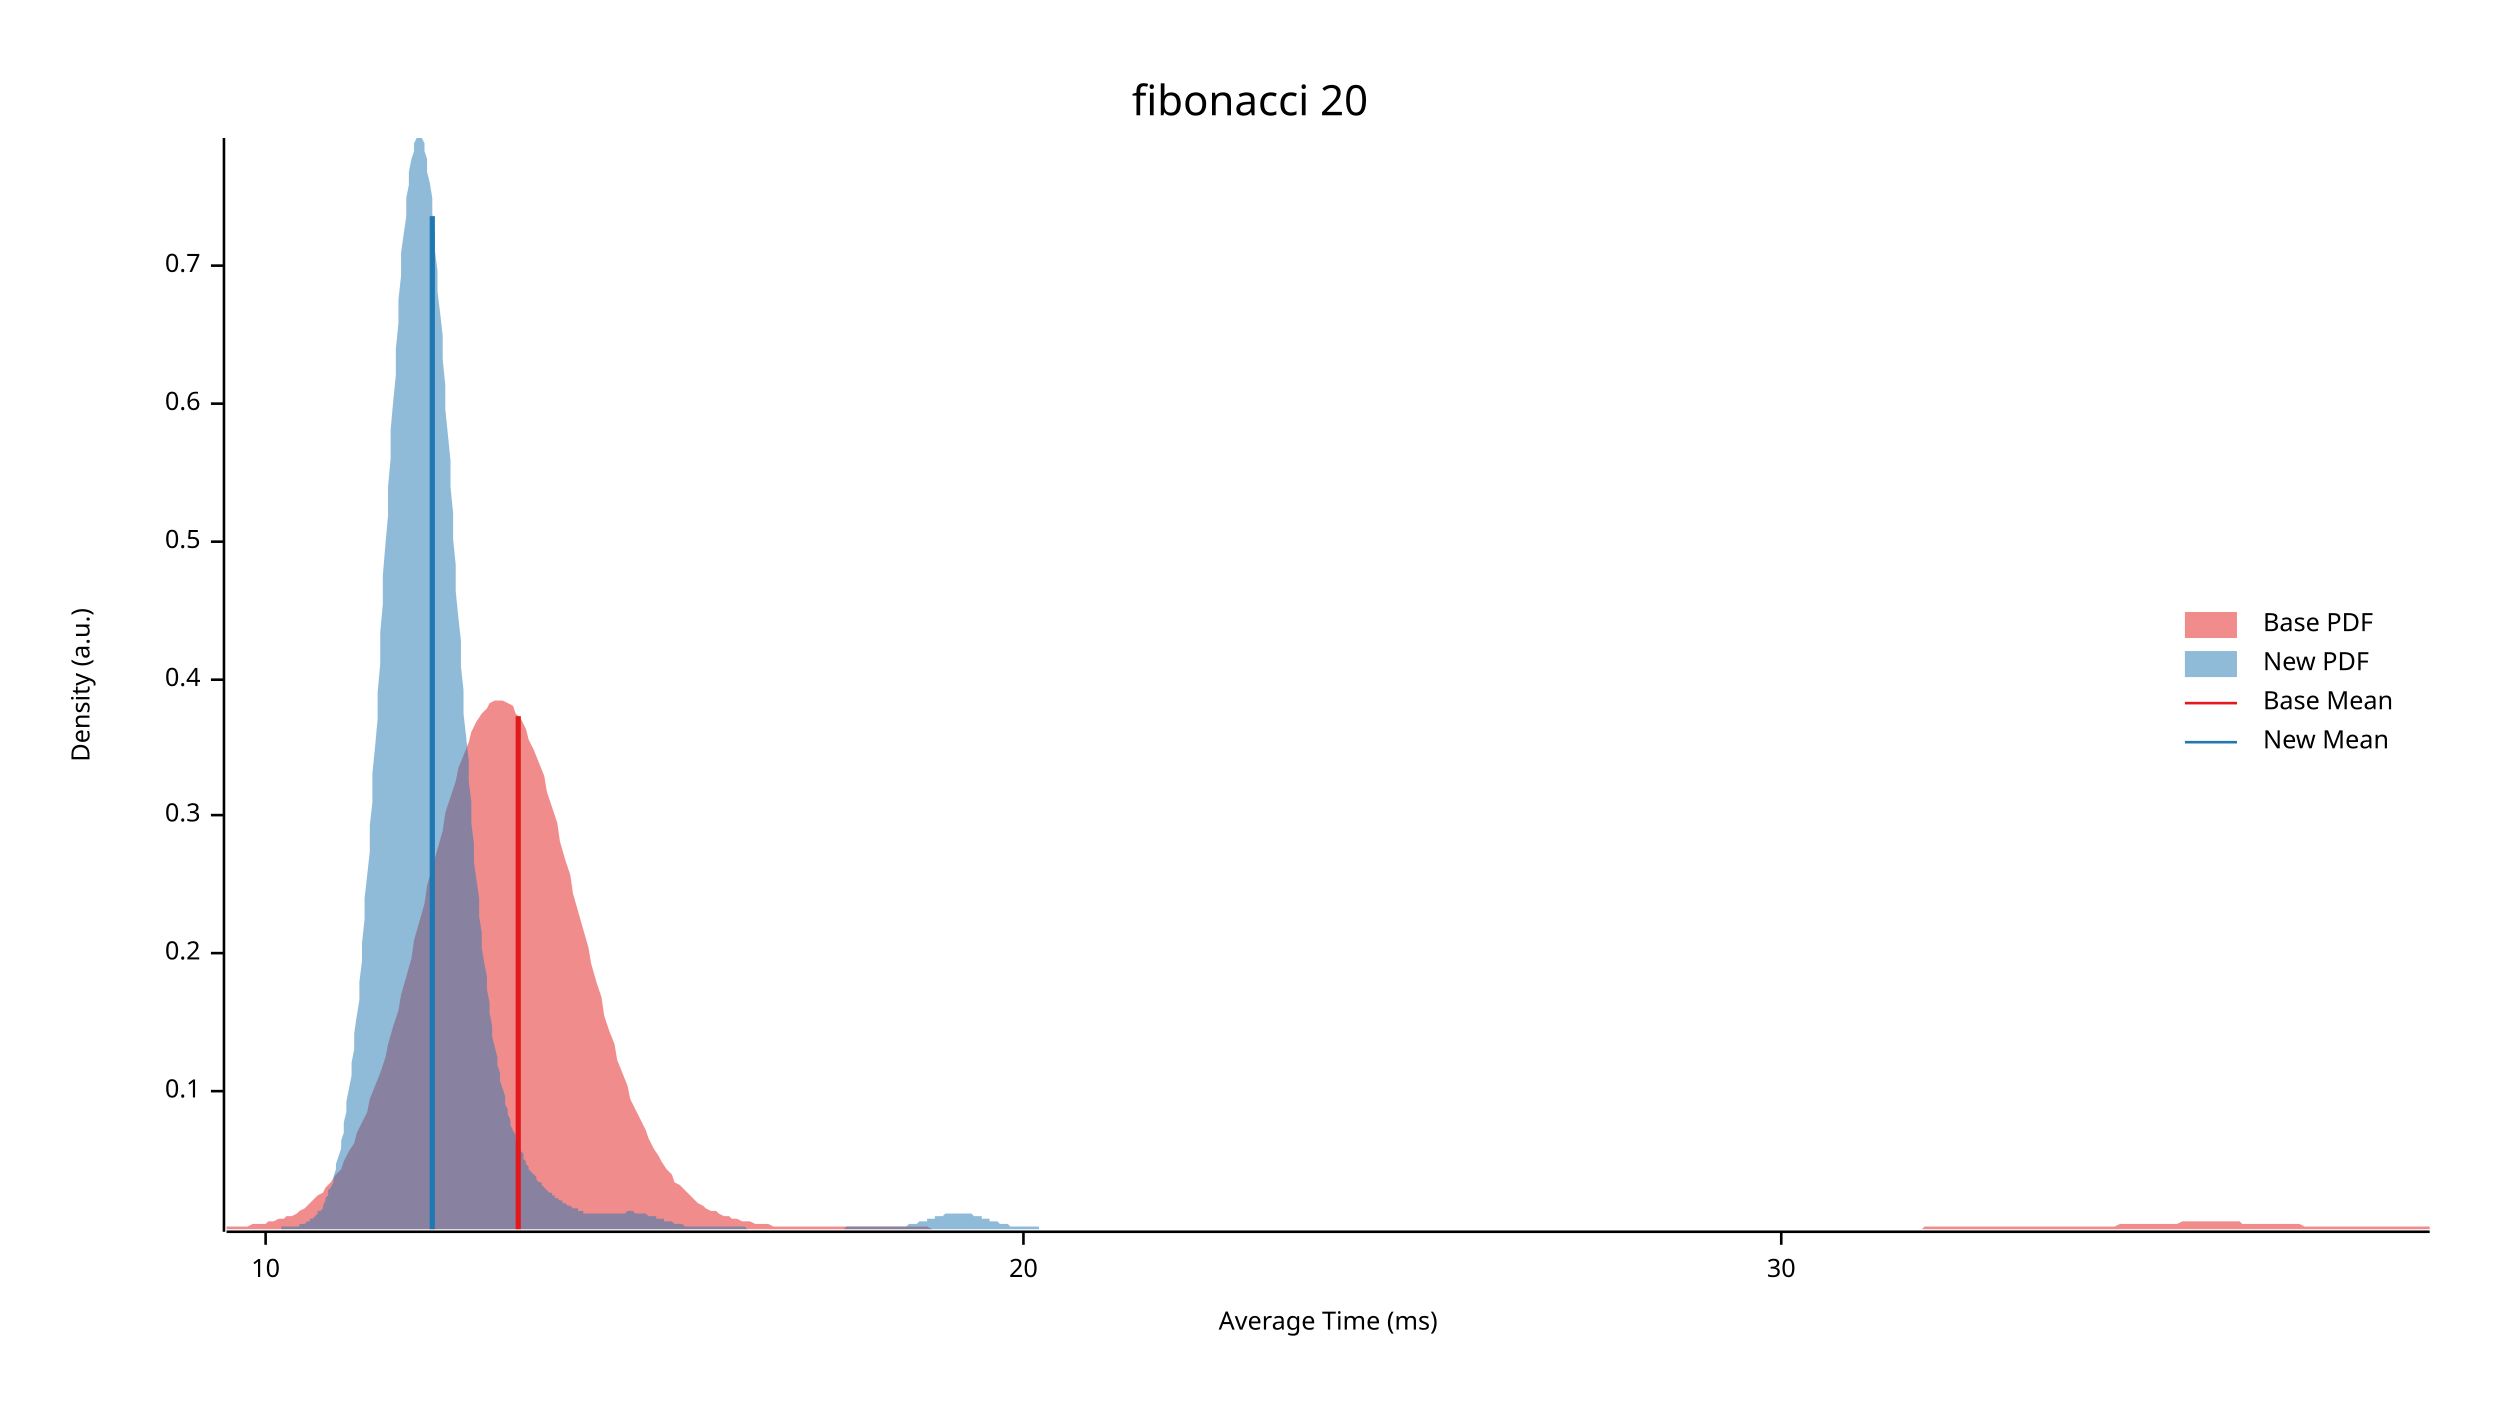
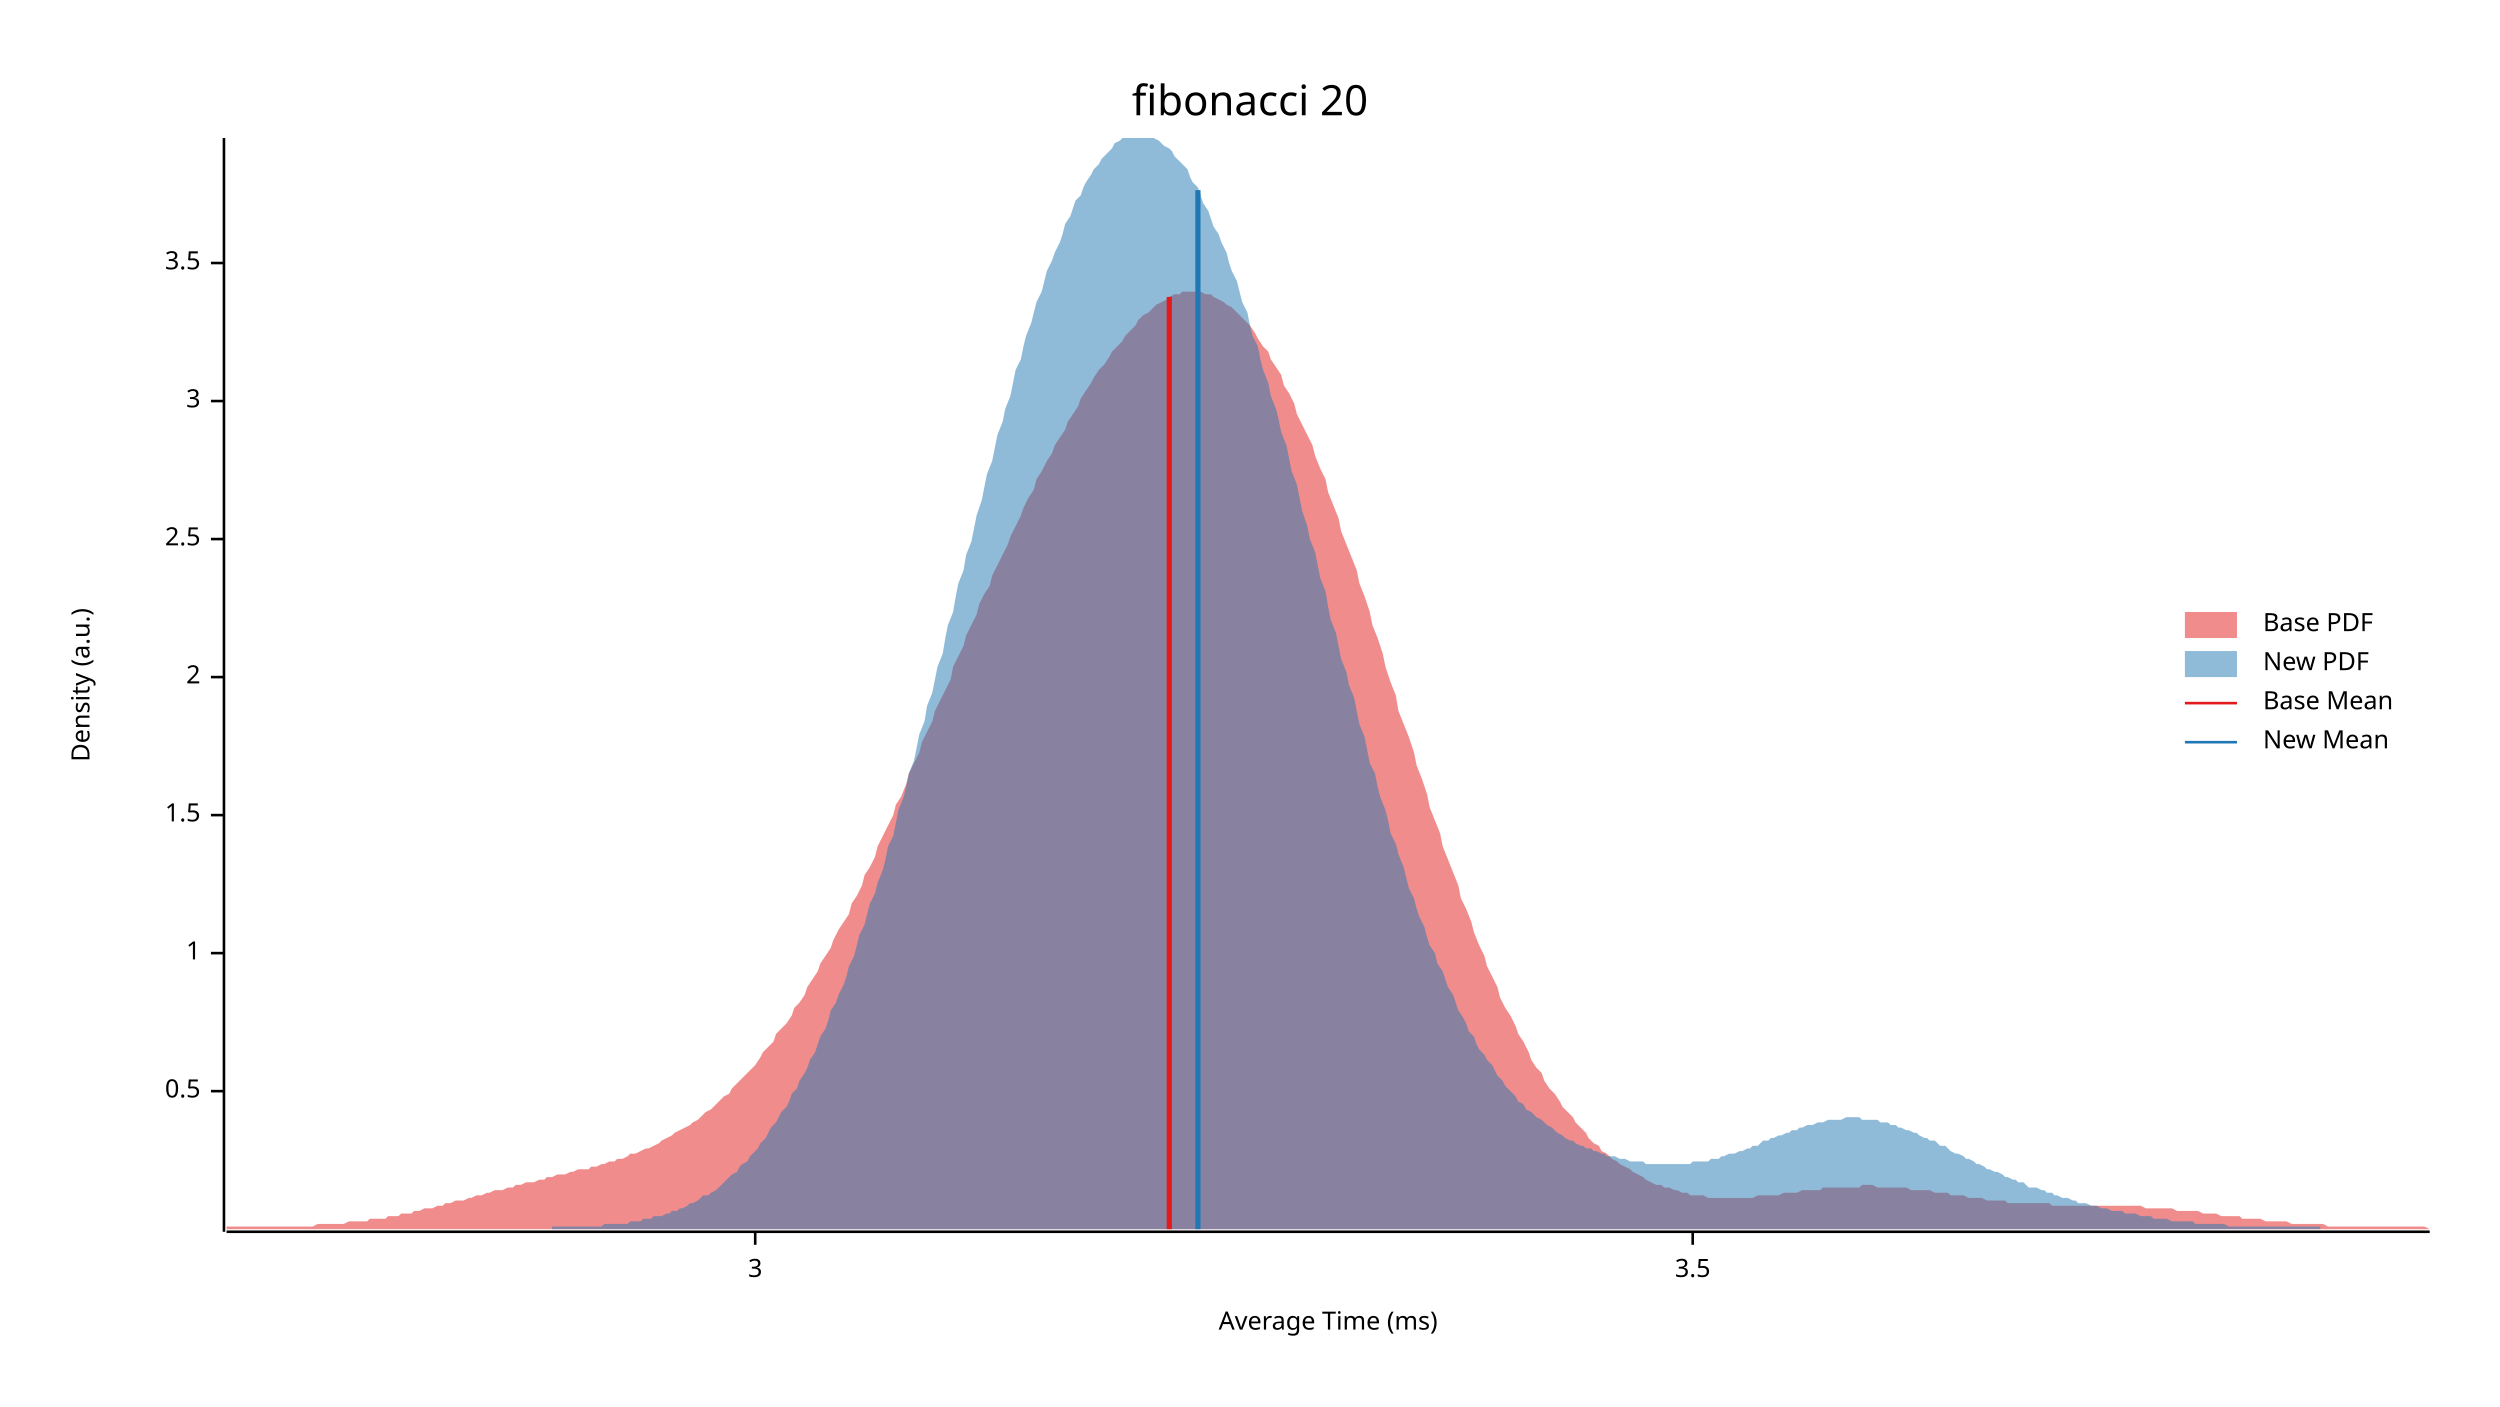
<svg xmlns="http://www.w3.org/2000/svg" width="960" height="540">
  <text x="480" y="32" dy="0.76em" text-anchor="middle" font-family="sans-serif" font-size="16.129" opacity="1" fill="#000000">
fibonacci 20
</text>
  <text x="27" y="263" dy="0.76em" text-anchor="middle" font-family="sans-serif" font-size="9.677" opacity="1" fill="#000000" transform="rotate(270, 27, 263)">
Density (a.u.)
</text>
  <text x="510" y="513" dy="-0.5ex" text-anchor="middle" font-family="sans-serif" font-size="9.677" opacity="1" fill="#000000">
Average Time (ms)
</text>
  <polyline fill="none" opacity="1" stroke="#000000" stroke-width="1" points="86,53 86,473 " />
  <text x="77" y="419" dy="0.5ex" text-anchor="end" font-family="sans-serif" font-size="9.677" opacity="1" fill="#000000">
- 0.1
+ 0.5
</text>
  <polyline fill="none" opacity="1" stroke="#000000" stroke-width="1" points="81,419 86,419 " />
  <text x="77" y="366" dy="0.5ex" text-anchor="end" font-family="sans-serif" font-size="9.677" opacity="1" fill="#000000">
- 0.2
+ 1
</text>
  <polyline fill="none" opacity="1" stroke="#000000" stroke-width="1" points="81,366 86,366 " />
  <text x="77" y="313" dy="0.5ex" text-anchor="end" font-family="sans-serif" font-size="9.677" opacity="1" fill="#000000">
- 0.3
+ 1.5
</text>
  <polyline fill="none" opacity="1" stroke="#000000" stroke-width="1" points="81,313 86,313 " />
-   <text x="77" y="261" dy="0.5ex" text-anchor="end" font-family="sans-serif" font-size="9.677" opacity="1" fill="#000000">
- 0.4
+   <text x="77" y="260" dy="0.5ex" text-anchor="end" font-family="sans-serif" font-size="9.677" opacity="1" fill="#000000">
+ 2
</text>
-   <polyline fill="none" opacity="1" stroke="#000000" stroke-width="1" points="81,261 86,261 " />
-   <text x="77" y="208" dy="0.5ex" text-anchor="end" font-family="sans-serif" font-size="9.677" opacity="1" fill="#000000">
- 0.5
+   <polyline fill="none" opacity="1" stroke="#000000" stroke-width="1" points="81,260 86,260 " />
+   <text x="77" y="207" dy="0.5ex" text-anchor="end" font-family="sans-serif" font-size="9.677" opacity="1" fill="#000000">
+ 2.5
</text>
-   <polyline fill="none" opacity="1" stroke="#000000" stroke-width="1" points="81,208 86,208 " />
-   <text x="77" y="155" dy="0.5ex" text-anchor="end" font-family="sans-serif" font-size="9.677" opacity="1" fill="#000000">
- 0.6
+   <polyline fill="none" opacity="1" stroke="#000000" stroke-width="1" points="81,207 86,207 " />
+   <text x="77" y="154" dy="0.5ex" text-anchor="end" font-family="sans-serif" font-size="9.677" opacity="1" fill="#000000">
+ 3
</text>
-   <polyline fill="none" opacity="1" stroke="#000000" stroke-width="1" points="81,155 86,155 " />
-   <text x="77" y="102" dy="0.5ex" text-anchor="end" font-family="sans-serif" font-size="9.677" opacity="1" fill="#000000">
- 0.7
+   <polyline fill="none" opacity="1" stroke="#000000" stroke-width="1" points="81,154 86,154 " />
+   <text x="77" y="101" dy="0.5ex" text-anchor="end" font-family="sans-serif" font-size="9.677" opacity="1" fill="#000000">
+ 3.5
</text>
-   <polyline fill="none" opacity="1" stroke="#000000" stroke-width="1" points="81,102 86,102 " />
+   <polyline fill="none" opacity="1" stroke="#000000" stroke-width="1" points="81,101 86,101 " />
  <polyline fill="none" opacity="1" stroke="#000000" stroke-width="1" points="87,473 933,473 " />
-   <text x="102" y="483" dy="0.76em" text-anchor="middle" font-family="sans-serif" font-size="9.677" opacity="1" fill="#000000">
- 10
+   <text x="290" y="483" dy="0.76em" text-anchor="middle" font-family="sans-serif" font-size="9.677" opacity="1" fill="#000000">
+ 3
</text>
-   <polyline fill="none" opacity="1" stroke="#000000" stroke-width="1" points="102,473 102,478 " />
-   <text x="393" y="483" dy="0.76em" text-anchor="middle" font-family="sans-serif" font-size="9.677" opacity="1" fill="#000000">
- 20
+   <polyline fill="none" opacity="1" stroke="#000000" stroke-width="1" points="290,473 290,478 " />
+   <text x="650" y="483" dy="0.76em" text-anchor="middle" font-family="sans-serif" font-size="9.677" opacity="1" fill="#000000">
+ 3.5
</text>
-   <polyline fill="none" opacity="1" stroke="#000000" stroke-width="1" points="393,473 393,478 " />
-   <text x="684" y="483" dy="0.76em" text-anchor="middle" font-family="sans-serif" font-size="9.677" opacity="1" fill="#000000">
- 30
- </text>
-   <polyline fill="none" opacity="1" stroke="#000000" stroke-width="1" points="684,473 684,478 " />
-   <polygon opacity="0.5" fill="#E31A1C" points="87,471 88,471 90,471 92,471 93,471 95,471 97,470 98,470 100,470 102,470 103,469 105,469 107,468 109,468 110,467 112,467 114,466 115,465 117,464 119,462 120,461 122,459 124,458 125,456 127,454 129,451 131,449 132,446 134,442 136,439 137,435 139,431 141,427 142,422 144,417 146,412 148,406 149,401 151,394 153,388 154,382 156,375 158,368 159,361 161,354 163,347 164,340 166,333 168,326 170,319 171,312 173,306 175,300 176,295 178,290 180,285 181,281 183,277 185,274 187,272 188,270 190,269 192,269 193,269 195,270 197,271 198,274 200,276 202,280 203,284 205,288 207,293 209,298 210,304 212,310 214,316 215,323 217,330 219,336 220,343 222,350 224,357 226,364 227,370 229,377 231,383 232,390 234,396 236,401 237,407 239,412 241,417 242,422 244,426 246,430 248,434 249,437 251,441 253,444 254,446 256,449 258,451 259,454 261,455 263,457 265,459 266,460 268,462 270,463 271,464 273,465 275,465 276,466 278,467 280,467 281,468 283,468 285,469 287,469 288,469 290,470 292,470 293,470 295,470 297,471 298,471 300,471 302,471 304,471 305,471 307,471 309,471 310,471 312,471 314,471 315,471 317,471 319,471 320,471 322,471 324,471 326,471 327,471 329,471 331,471 332,471 334,471 336,471 337,471 339,471 341,471 343,471 344,471 346,471 348,471 349,471 351,471 353,471 354,471 356,471 358,472 359,472 361,472 363,472 365,472 366,472 368,472 370,472 371,472 373,472 375,472 376,472 378,472 380,472 381,472 383,472 385,472 387,472 388,472 390,472 392,472 393,472 395,472 397,472 398,472 400,472 402,472 404,472 405,472 407,472 409,472 410,472 412,472 414,472 415,472 417,472 419,472 420,472 422,472 424,472 426,472 427,472 429,472 431,472 432,472 434,472 436,472 437,472 439,472 441,472 443,472 444,472 446,472 448,472 449,472 451,472 453,472 454,472 456,472 458,472 459,472 461,472 463,472 465,472 466,472 468,472 470,472 471,472 473,472 475,472 476,472 478,472 480,472 482,472 483,472 485,472 487,472 488,472 490,472 492,472 493,472 495,472 497,472 498,472 500,472 502,472 504,472 505,472 507,472 509,472 510,472 512,472 514,472 515,472 517,472 519,472 521,472 522,472 524,472 526,472 527,472 529,472 531,472 532,472 534,472 536,472 537,472 539,472 541,472 543,472 544,472 546,472 548,472 549,472 551,472 553,472 554,472 556,472 558,472 560,472 561,472 563,472 565,472 566,472 568,472 570,472 571,472 573,472 575,472 576,472 578,472 580,472 582,472 583,472 585,472 587,472 588,472 590,472 592,472 593,472 595,472 597,472 599,472 600,472 602,472 604,472 605,472 607,472 609,472 610,472 612,472 614,472 615,472 617,472 619,472 621,472 622,472 624,472 626,472 627,472 629,472 631,472 632,472 634,472 636,472 638,472 639,472 641,472 643,472 644,472 646,472 648,472 649,472 651,472 653,472 654,472 656,472 658,472 660,472 661,472 663,472 665,472 666,472 668,472 670,472 671,472 673,472 675,472 676,472 678,472 680,472 682,472 683,472 685,472 687,472 688,472 690,472 692,472 693,472 695,472 697,472 699,472 700,472 702,472 704,472 705,472 707,472 709,472 710,472 712,472 714,472 715,472 717,472 719,472 721,472 722,472 724,472 726,472 727,472 729,472 731,472 732,472 734,472 736,472 738,472 739,471 741,471 743,471 744,471 746,471 748,471 749,471 751,471 753,471 754,471 756,471 758,471 760,471 761,471 763,471 765,471 766,471 768,471 770,471 771,471 773,471 775,471 777,471 778,471 780,471 782,471 783,471 785,471 787,471 788,471 790,471 792,471 793,471 795,471 797,471 799,471 800,471 802,471 804,471 805,471 807,471 809,471 810,471 812,471 814,470 816,470 817,470 819,470 821,470 822,470 824,470 826,470 827,470 829,470 831,470 832,470 834,470 836,470 838,469 839,469 841,469 843,469 844,469 846,469 848,469 849,469 851,469 853,469 855,469 856,469 858,469 860,469 861,470 863,470 865,470 866,470 868,470 870,470 871,470 873,470 875,470 877,470 878,470 880,470 882,470 883,470 885,471 887,471 888,471 890,471 892,471 894,471 895,471 897,471 899,471 900,471 902,471 904,471 905,471 907,471 909,471 910,471 912,471 914,471 916,471 917,471 919,471 921,471 922,471 924,471 926,471 927,471 929,471 931,471 933,471 933,472 87,472 " />
-   <polygon opacity="0.5" fill="#1F78B4" points="108,471 109,471 110,471 110,471 111,471 111,471 112,471 112,471 113,471 114,471 114,471 115,471 115,470 116,470 117,470 117,470 118,469 118,469 119,469 119,468 120,468 121,467 121,467 122,466 122,465 123,465 124,464 124,463 125,461 125,460 126,459 126,457 127,456 128,454 128,452 129,449 129,447 130,444 131,441 131,438 132,435 132,431 133,427 133,423 134,418 135,413 135,408 136,403 136,397 137,390 138,384 138,377 139,369 139,362 140,353 140,345 141,336 142,327 142,317 143,308 143,297 144,287 145,276 145,266 146,255 146,243 147,232 147,221 148,209 149,198 149,187 150,176 150,165 151,154 152,144 152,134 153,124 153,115 154,106 154,97 155,90 156,83 156,76 157,71 157,66 158,61 159,58 159,55 160,53 160,53 161,53 161,53 162,53 163,55 163,58 164,61 164,66 165,70 166,76 166,82 167,89 167,96 168,104 168,112 169,120 170,129 170,138 171,148 171,157 172,167 173,177 173,187 174,197 174,207 175,217 175,227 176,237 177,246 177,256 178,265 178,274 179,283 180,292 180,300 181,308 181,316 182,324 182,331 183,338 184,345 184,352 185,358 185,364 186,370 187,375 187,380 188,385 188,389 189,394 189,398 190,402 191,406 191,409 192,412 192,415 193,418 194,421 194,424 195,426 195,428 196,430 196,432 197,434 198,436 198,438 199,439 199,441 200,442 201,443 201,445 202,446 202,447 203,448 203,449 204,450 205,451 205,451 206,452 206,453 207,454 208,454 208,455 209,456 209,456 210,457 210,457 211,458 212,458 212,459 213,459 213,460 214,460 215,461 215,461 216,461 216,462 217,462 217,462 218,463 219,463 219,463 220,464 220,464 221,464 222,464 222,465 223,465 223,465 224,465 224,466 225,466 226,466 226,466 227,466 227,466 228,466 229,466 229,466 230,466 230,466 231,466 231,466 232,466 233,466 233,466 234,466 234,466 235,466 236,466 236,466 237,466 237,466 238,466 238,466 239,466 240,466 240,466 241,465 241,465 242,465 243,465 243,465 244,466 244,466 245,466 245,466 246,466 247,466 247,466 248,466 248,466 249,467 250,467 250,467 251,467 251,467 252,467 252,468 253,468 254,468 254,468 255,468 255,469 256,469 257,469 257,469 258,469 258,469 259,470 259,470 260,470 261,470 261,470 262,470 262,470 263,471 264,471 264,471 265,471 265,471 266,471 266,471 267,471 268,471 268,471 269,471 269,471 270,471 271,471 271,471 272,471 272,471 273,471 273,471 274,471 275,471 275,471 276,471 276,471 277,471 278,471 278,471 279,471 279,471 280,471 280,471 281,471 282,471 282,471 283,471 283,471 284,471 285,471 285,471 286,471 286,471 287,472 287,472 288,472 289,472 289,472 290,472 290,472 291,472 291,472 292,472 293,472 293,472 294,472 294,472 295,472 296,472 296,472 297,472 297,472 298,472 298,472 299,472 300,472 300,472 301,472 301,472 302,472 303,472 303,472 304,472 304,472 305,472 305,472 306,472 307,472 307,472 308,472 308,472 309,472 310,472 310,472 311,472 311,472 312,472 312,472 313,472 314,472 314,472 315,472 315,472 316,472 317,472 317,472 318,472 318,472 319,472 319,472 320,472 321,472 321,472 322,472 322,472 323,472 324,472 324,472 325,471 325,471 326,471 326,471 327,471 328,471 328,471 329,471 329,471 330,471 331,471 331,471 332,471 332,471 333,471 333,471 334,471 335,471 335,471 336,471 336,471 337,471 338,471 338,471 339,471 339,471 340,471 340,471 341,471 342,471 342,471 343,471 343,471 344,471 345,471 345,471 346,471 346,471 347,471 347,471 348,471 349,470 349,470 350,470 350,470 351,470 352,470 352,470 353,469 353,469 354,469 354,469 355,469 356,469 356,468 357,468 357,468 358,468 359,468 359,467 360,467 360,467 361,467 361,467 362,467 363,466 363,466 364,466 364,466 365,466 366,466 366,466 367,466 367,466 368,466 368,466 369,466 370,466 370,466 371,466 371,466 372,466 373,466 373,466 374,467 374,467 375,467 375,467 376,467 377,467 377,468 378,468 378,468 379,468 380,468 380,469 381,469 381,469 382,469 382,469 383,469 384,470 384,470 385,470 385,470 386,470 387,470 387,470 388,471 388,471 389,471 389,471 390,471 391,471 391,471 392,471 392,471 393,471 394,471 394,471 395,471 395,471 396,471 396,471 397,471 398,471 398,471 399,471 399,471 399,472 108,472 " />
-   <polyline fill="none" opacity="1" stroke="#E31A1C" stroke-width="2" points="199,472 199,275 " />
-   <polyline fill="none" opacity="1" stroke="#1F78B4" stroke-width="2" points="166,472 166,83 " />
+   <polyline fill="none" opacity="1" stroke="#000000" stroke-width="1" points="650,473 650,478 " />
+   <polygon opacity="0.5" fill="#E31A1C" points="87,471 88,471 90,471 92,471 93,471 95,471 97,471 98,471 100,471 102,471 103,471 105,471 107,471 109,471 110,471 112,471 114,471 115,471 117,471 119,471 120,471 122,470 124,470 125,470 127,470 129,470 131,470 132,470 134,469 136,469 137,469 139,469 141,469 142,468 144,468 146,468 148,468 149,467 151,467 153,467 154,466 156,466 158,466 159,465 161,465 163,464 164,464 166,464 168,463 170,463 171,462 173,462 175,461 176,461 178,461 180,460 181,460 183,459 185,459 187,458 188,458 190,457 192,457 193,457 195,456 197,456 198,455 200,455 202,454 203,454 205,454 207,453 209,453 210,452 212,452 214,451 215,451 217,451 219,450 220,450 222,449 224,449 226,449 227,448 229,448 231,447 232,447 234,446 236,446 237,445 239,445 241,444 242,443 244,443 246,442 248,441 249,441 251,440 253,439 254,438 256,437 258,436 259,435 261,434 263,433 265,432 266,431 268,430 270,428 271,427 273,426 275,424 276,423 278,421 280,420 281,418 283,416 285,414 287,412 288,411 290,409 292,406 293,404 295,402 297,400 298,397 300,395 302,393 304,390 305,387 307,385 309,382 310,379 312,376 314,373 315,370 317,367 319,364 320,361 322,357 324,354 326,351 327,347 329,344 331,340 332,336 334,333 336,329 337,325 339,321 341,317 343,313 344,309 346,306 348,301 349,297 351,293 353,289 354,285 356,281 358,277 359,273 361,269 363,265 365,261 366,256 368,252 370,248 371,244 373,240 375,236 376,232 378,228 380,225 381,221 383,217 385,213 387,209 388,206 390,202 392,198 393,195 395,191 397,188 398,184 400,181 402,177 404,174 405,171 407,168 409,165 410,162 412,159 414,156 415,153 417,150 419,147 420,145 422,142 424,140 426,137 427,135 429,133 431,131 432,129 434,127 436,125 437,123 439,121 441,120 443,118 444,117 446,116 448,115 449,114 451,113 453,113 454,112 456,112 458,112 459,112 461,112 463,113 465,113 466,114 468,115 470,116 471,117 473,118 475,120 476,121 478,123 480,125 482,128 483,130 485,133 487,135 488,138 490,141 492,144 493,148 495,151 497,155 498,159 500,163 502,167 504,171 505,175 507,180 509,184 510,189 512,194 514,199 515,204 517,209 519,214 521,219 522,224 524,229 526,235 527,240 529,245 531,251 532,256 534,262 536,267 537,273 539,278 541,283 543,289 544,294 546,299 548,305 549,310 551,315 553,320 554,325 556,330 558,335 560,340 561,345 563,349 565,354 566,358 568,363 570,367 571,371 573,375 575,379 576,383 578,387 580,390 582,394 583,397 585,400 587,404 588,407 590,410 592,412 593,415 595,418 597,420 599,423 600,425 602,427 604,429 605,431 607,433 609,435 610,437 612,439 614,440 615,442 617,443 619,445 621,446 622,447 624,448 626,449 627,450 629,451 631,452 632,453 634,454 636,455 638,455 639,456 641,456 643,457 644,457 646,458 648,458 649,459 651,459 653,459 654,459 656,460 658,460 660,460 661,460 663,460 665,460 666,460 668,460 670,460 671,460 673,460 675,459 676,459 678,459 680,459 682,459 683,459 685,458 687,458 688,458 690,458 692,457 693,457 695,457 697,457 699,457 700,456 702,456 704,456 705,456 707,456 709,456 710,456 712,456 714,456 715,455 717,455 719,455 721,456 722,456 724,456 726,456 727,456 729,456 731,456 732,456 734,457 736,457 738,457 739,457 741,457 743,458 744,458 746,458 748,458 749,459 751,459 753,459 754,459 756,460 758,460 760,460 761,460 763,461 765,461 766,461 768,461 770,461 771,462 773,462 775,462 777,462 778,462 780,462 782,462 783,462 785,462 787,462 788,463 790,463 792,463 793,463 795,463 797,463 799,463 800,463 802,463 804,463 805,463 807,463 809,463 810,463 812,463 814,463 816,463 817,463 819,463 821,463 822,463 824,464 826,464 827,464 829,464 831,464 832,464 834,464 836,465 838,465 839,465 841,465 843,465 844,465 846,466 848,466 849,466 851,466 853,467 855,467 856,467 858,467 860,467 861,468 863,468 865,468 866,468 868,468 870,469 871,469 873,469 875,469 877,469 878,469 880,470 882,470 883,470 885,470 887,470 888,470 890,470 892,470 894,471 895,471 897,471 899,471 900,471 902,471 904,471 905,471 907,471 909,471 910,471 912,471 914,471 916,471 917,471 919,471 921,471 922,471 924,471 926,471 927,471 929,471 931,471 933,472 933,472 87,472 " />
+   <polygon opacity="0.5" fill="#1F78B4" points="212,471 213,471 215,471 216,471 217,471 219,471 220,471 221,471 223,471 224,471 226,471 227,471 228,471 230,471 231,471 232,470 234,470 235,470 236,470 238,470 239,470 241,470 242,469 243,469 245,469 246,469 247,468 249,468 250,468 251,467 253,467 254,467 256,466 257,466 258,465 260,465 261,464 262,464 264,463 265,462 266,462 268,461 269,460 270,459 272,459 273,458 275,457 276,456 277,455 279,453 280,452 281,451 283,450 284,448 285,447 287,446 288,444 290,442 291,441 292,439 294,437 295,435 296,433 298,431 299,429 300,427 302,425 303,423 304,420 306,418 307,415 309,412 310,410 311,407 313,404 314,401 315,398 317,395 318,392 319,388 321,385 322,382 324,378 325,375 326,371 328,367 329,363 330,359 332,355 333,351 334,347 336,343 337,339 339,334 340,330 341,325 343,321 344,316 345,311 347,306 348,302 349,297 351,292 352,287 353,282 355,277 356,271 358,266 359,261 360,256 362,251 363,245 364,240 366,235 367,229 368,224 370,219 371,213 373,208 374,203 375,198 377,192 378,187 379,182 381,177 382,172 383,167 385,162 386,157 388,152 389,147 390,142 392,138 393,133 394,129 396,124 397,120 398,116 400,112 401,108 402,104 404,100 405,97 407,93 408,90 409,86 411,83 412,80 413,77 415,75 416,72 417,70 419,67 420,65 422,63 423,61 424,60 426,58 427,57 428,55 430,54 431,53 432,53 434,53 435,53 436,53 438,53 439,53 441,53 442,53 443,53 445,54 446,55 447,56 449,57 450,58 451,60 453,62 454,63 456,65 457,68 458,70 460,72 461,75 462,78 464,81 465,84 466,87 468,90 469,93 471,97 472,101 473,104 475,108 476,112 477,116 479,120 480,125 481,129 483,133 484,138 485,142 487,147 488,152 490,157 491,161 492,166 494,171 495,176 496,181 498,186 499,191 500,196 502,202 503,207 505,212 506,217 507,222 509,227 510,233 511,238 513,243 514,248 515,253 517,258 518,263 520,268 521,273 522,278 524,283 525,288 526,293 528,297 529,302 530,306 532,311 533,315 534,320 536,324 537,328 539,333 540,337 541,341 543,345 544,349 545,352 547,356 548,360 549,363 551,366 552,370 554,373 555,376 556,379 558,382 559,385 560,388 562,391 563,393 564,396 566,398 567,401 568,403 570,405 571,407 573,409 574,411 575,413 577,415 578,417 579,418 581,420 582,421 583,423 585,424 586,426 588,427 589,428 590,429 592,430 593,431 594,432 596,433 597,434 598,435 600,436 601,437 603,438 604,438 605,439 607,440 608,440 609,441 611,441 612,442 613,442 615,443 616,443 617,444 619,444 620,444 622,445 623,445 624,445 626,446 627,446 628,446 630,446 631,446 632,447 634,447 635,447 637,447 638,447 639,447 641,447 642,447 643,447 645,447 646,447 647,447 649,447 650,446 652,446 653,446 654,446 656,446 657,445 658,445 660,445 661,444 662,444 664,443 665,443 666,443 668,442 669,442 671,441 672,441 673,440 675,440 676,439 677,438 679,438 680,437 681,437 683,436 684,436 686,435 687,435 688,434 690,434 691,433 692,433 694,432 695,432 696,432 698,431 699,431 700,431 702,430 703,430 705,430 706,430 707,430 709,429 710,429 711,429 713,429 714,429 715,430 717,430 718,430 720,430 721,430 722,431 724,431 725,431 726,432 728,432 729,433 730,433 732,434 733,434 735,435 736,435 737,436 739,437 740,437 741,438 743,438 744,439 745,440 747,440 748,441 749,442 751,443 752,443 754,444 755,445 756,445 758,446 759,447 760,447 762,448 763,449 764,449 766,450 767,450 769,451 770,452 771,452 773,453 774,453 775,454 777,454 778,455 779,456 781,456 782,456 784,457 785,457 786,458 788,458 789,459 790,459 792,460 793,460 794,460 796,461 797,461 798,462 800,462 801,462 803,463 804,463 805,463 807,464 808,464 809,464 811,465 812,465 813,465 815,465 816,466 818,466 819,466 820,466 822,467 823,467 824,467 826,467 827,468 828,468 830,468 831,468 832,468 834,469 835,469 837,469 838,469 839,469 841,469 842,469 843,470 845,470 846,470 847,470 849,470 850,470 852,470 853,470 854,470 856,471 857,471 858,471 860,471 861,471 862,471 864,471 865,471 867,471 868,471 869,471 871,471 872,471 873,471 875,471 876,471 877,471 879,471 880,471 881,471 883,471 884,471 886,471 887,471 888,471 890,471 891,471 891,472 212,472 " />
+   <polyline fill="none" opacity="1" stroke="#E31A1C" stroke-width="2" points="449,472 449,114 " />
+   <polyline fill="none" opacity="1" stroke="#1F78B4" stroke-width="2" points="460,472 460,73 " />
  <text x="869" y="235" dy="0.76em" text-anchor="start" font-family="sans-serif" font-size="9.677" opacity="1" fill="#000000">
Base PDF
</text>
  <text x="869" y="250" dy="0.76em" text-anchor="start" font-family="sans-serif" font-size="9.677" opacity="1" fill="#000000">
New PDF
</text>
  <text x="869" y="265" dy="0.76em" text-anchor="start" font-family="sans-serif" font-size="9.677" opacity="1" fill="#000000">
Base Mean
</text>
  <text x="869" y="280" dy="0.76em" text-anchor="start" font-family="sans-serif" font-size="9.677" opacity="1" fill="#000000">
New Mean
</text>
  <rect x="839" y="235" width="20" height="10" opacity="0.5" fill="#E31A1C" stroke="none" />
  <rect x="839" y="250" width="20" height="10" opacity="0.5" fill="#1F78B4" stroke="none" />
  <polyline fill="none" opacity="1" stroke="#E31A1C" stroke-width="1" points="839,270 859,270 " />
  <polyline fill="none" opacity="1" stroke="#1F78B4" stroke-width="1" points="839,285 859,285 " />
</svg>
